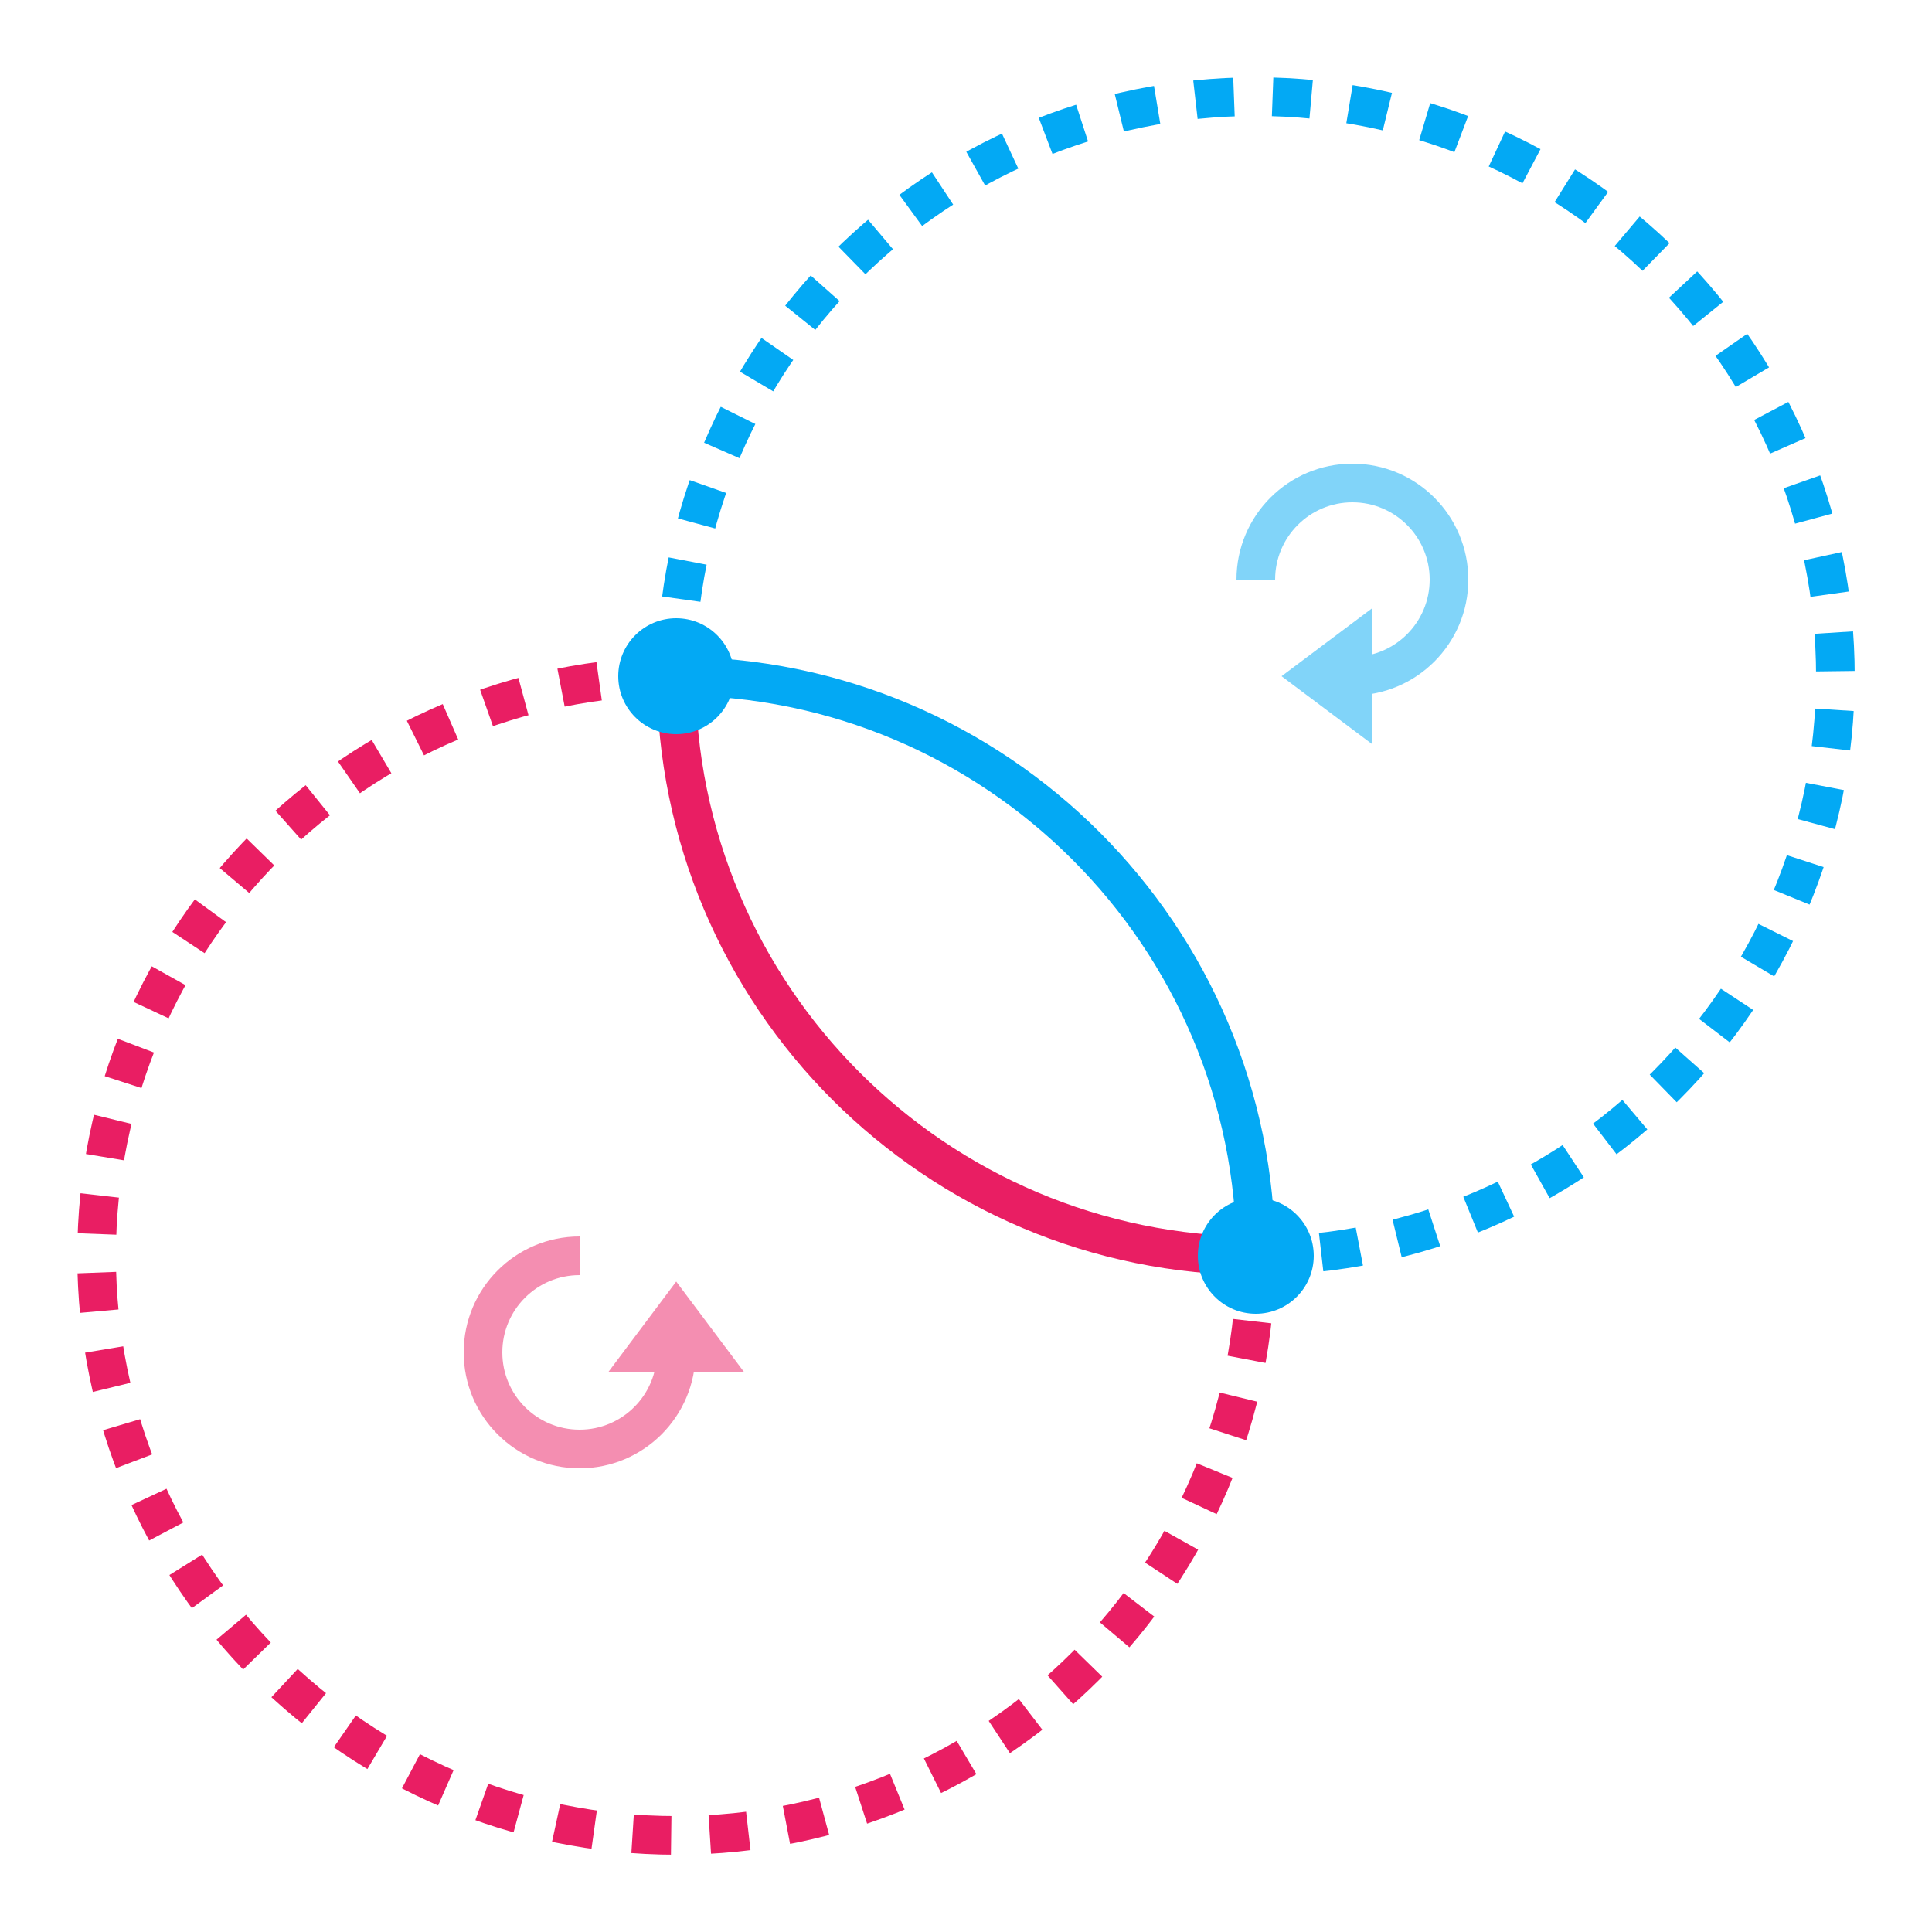
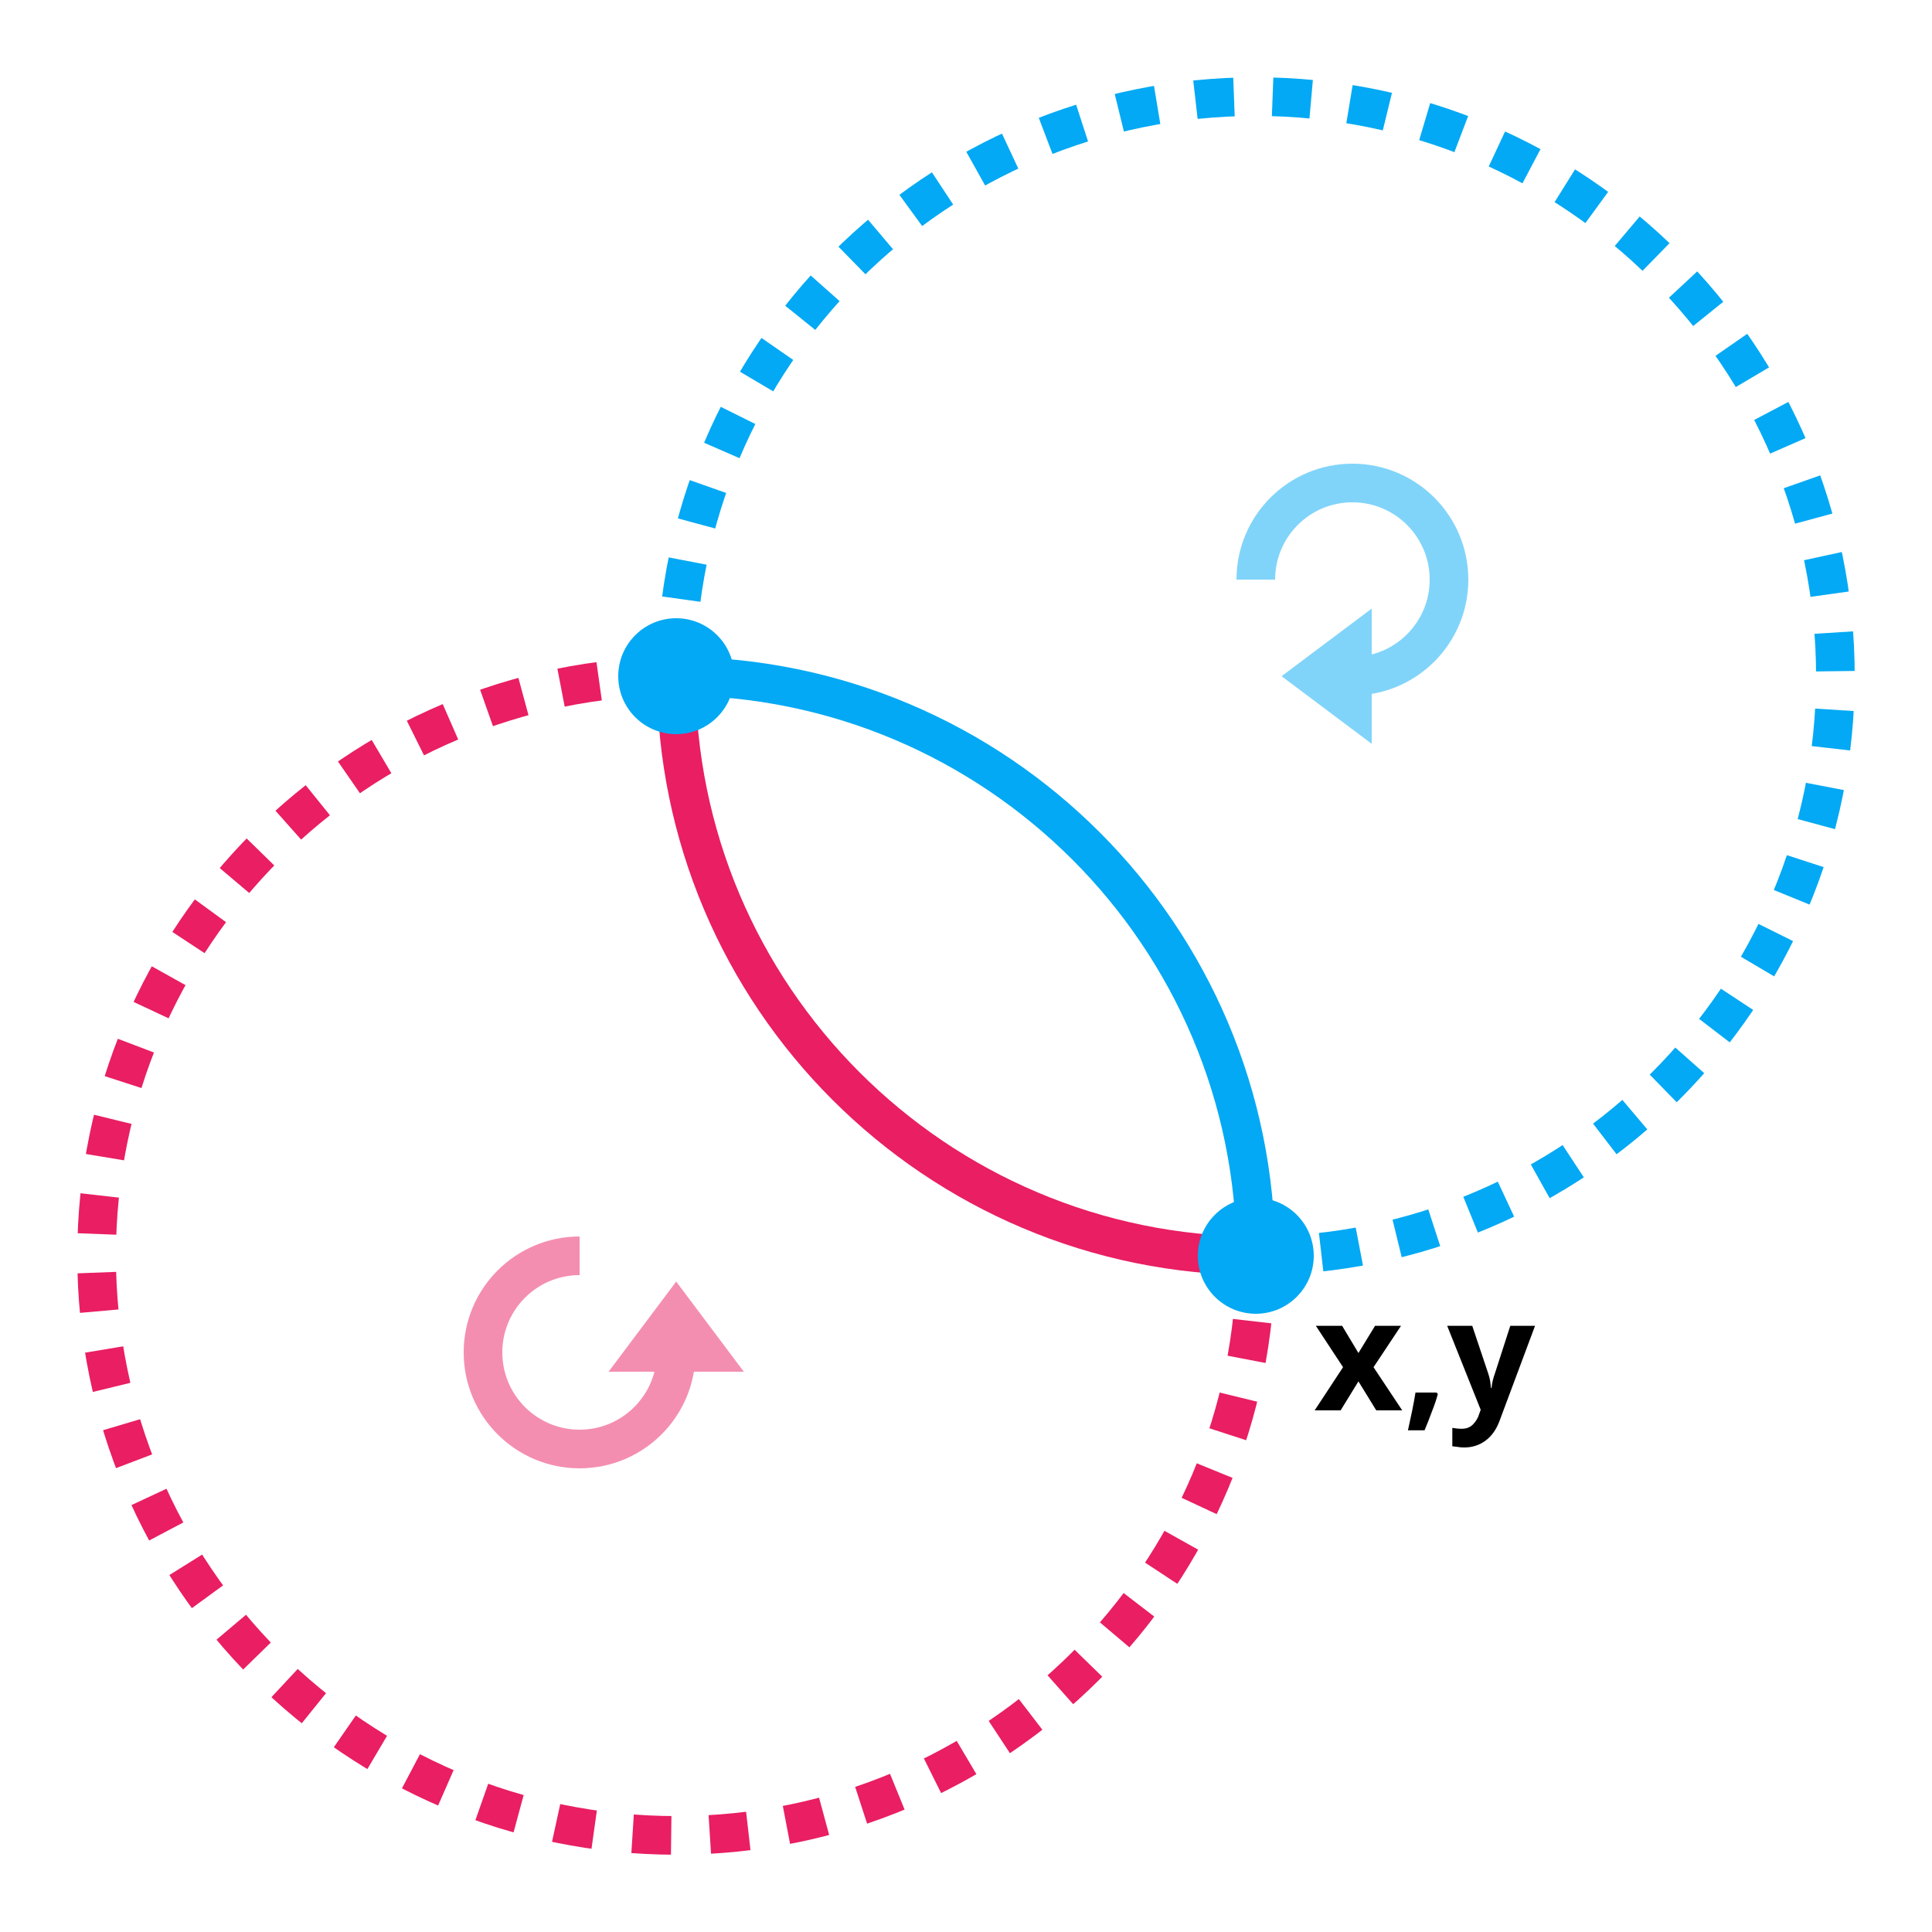
<svg xmlns="http://www.w3.org/2000/svg" viewBox="0 0 100 100">
+   <style>
+     text {
+       font-family: 'Montserrat', sans-serif;
+       font-weight: 600;
+       font-size: 8px;
+     }
+   </style>
  <path fill="none" stroke="#e91e63" stroke-width="2" d="       M 35 35       A 30 30 0 0 0 65 65     " />
  <path fill="none" stroke="#e91e63" stroke-width="2" stroke-dasharray="2" d="       M 35 35       A 30 30 0 1 0 65 65     " />
  <path fill="none" stroke="#03a9f4" stroke-width="2" d="       M 35 35       A 30 30 0 0 1 65 65     " />
  <path fill="none" stroke="#03a9f4" stroke-width="2" stroke-dasharray="2" d="       M 35 35       A 30 30 0 1 1 65 65     " />
  <circle cx="35" cy="35" r="3" fill="#03a9f4" />
  <circle cx="65" cy="65" r="3" fill="#03a9f4" />
  <path fill="none" stroke="#03a9f4" stroke-width="2" opacity="0.5" d="       M 65 30       A 5 5 0 1 1 70 35       M 70 35       L 70 33.5       L 68 35       L 70 36.5       Z     " />
  <path fill="none" stroke="#e91e63" stroke-width="2" opacity="0.5" d="       M 30 65       A 5 5 0 1 0 35 70       M 35 70       L 33.5 70       L 35 68       L 36.5 70       Z     " />
+   <text x="68" y="73">
+     x,y
+   </text>
</svg>
